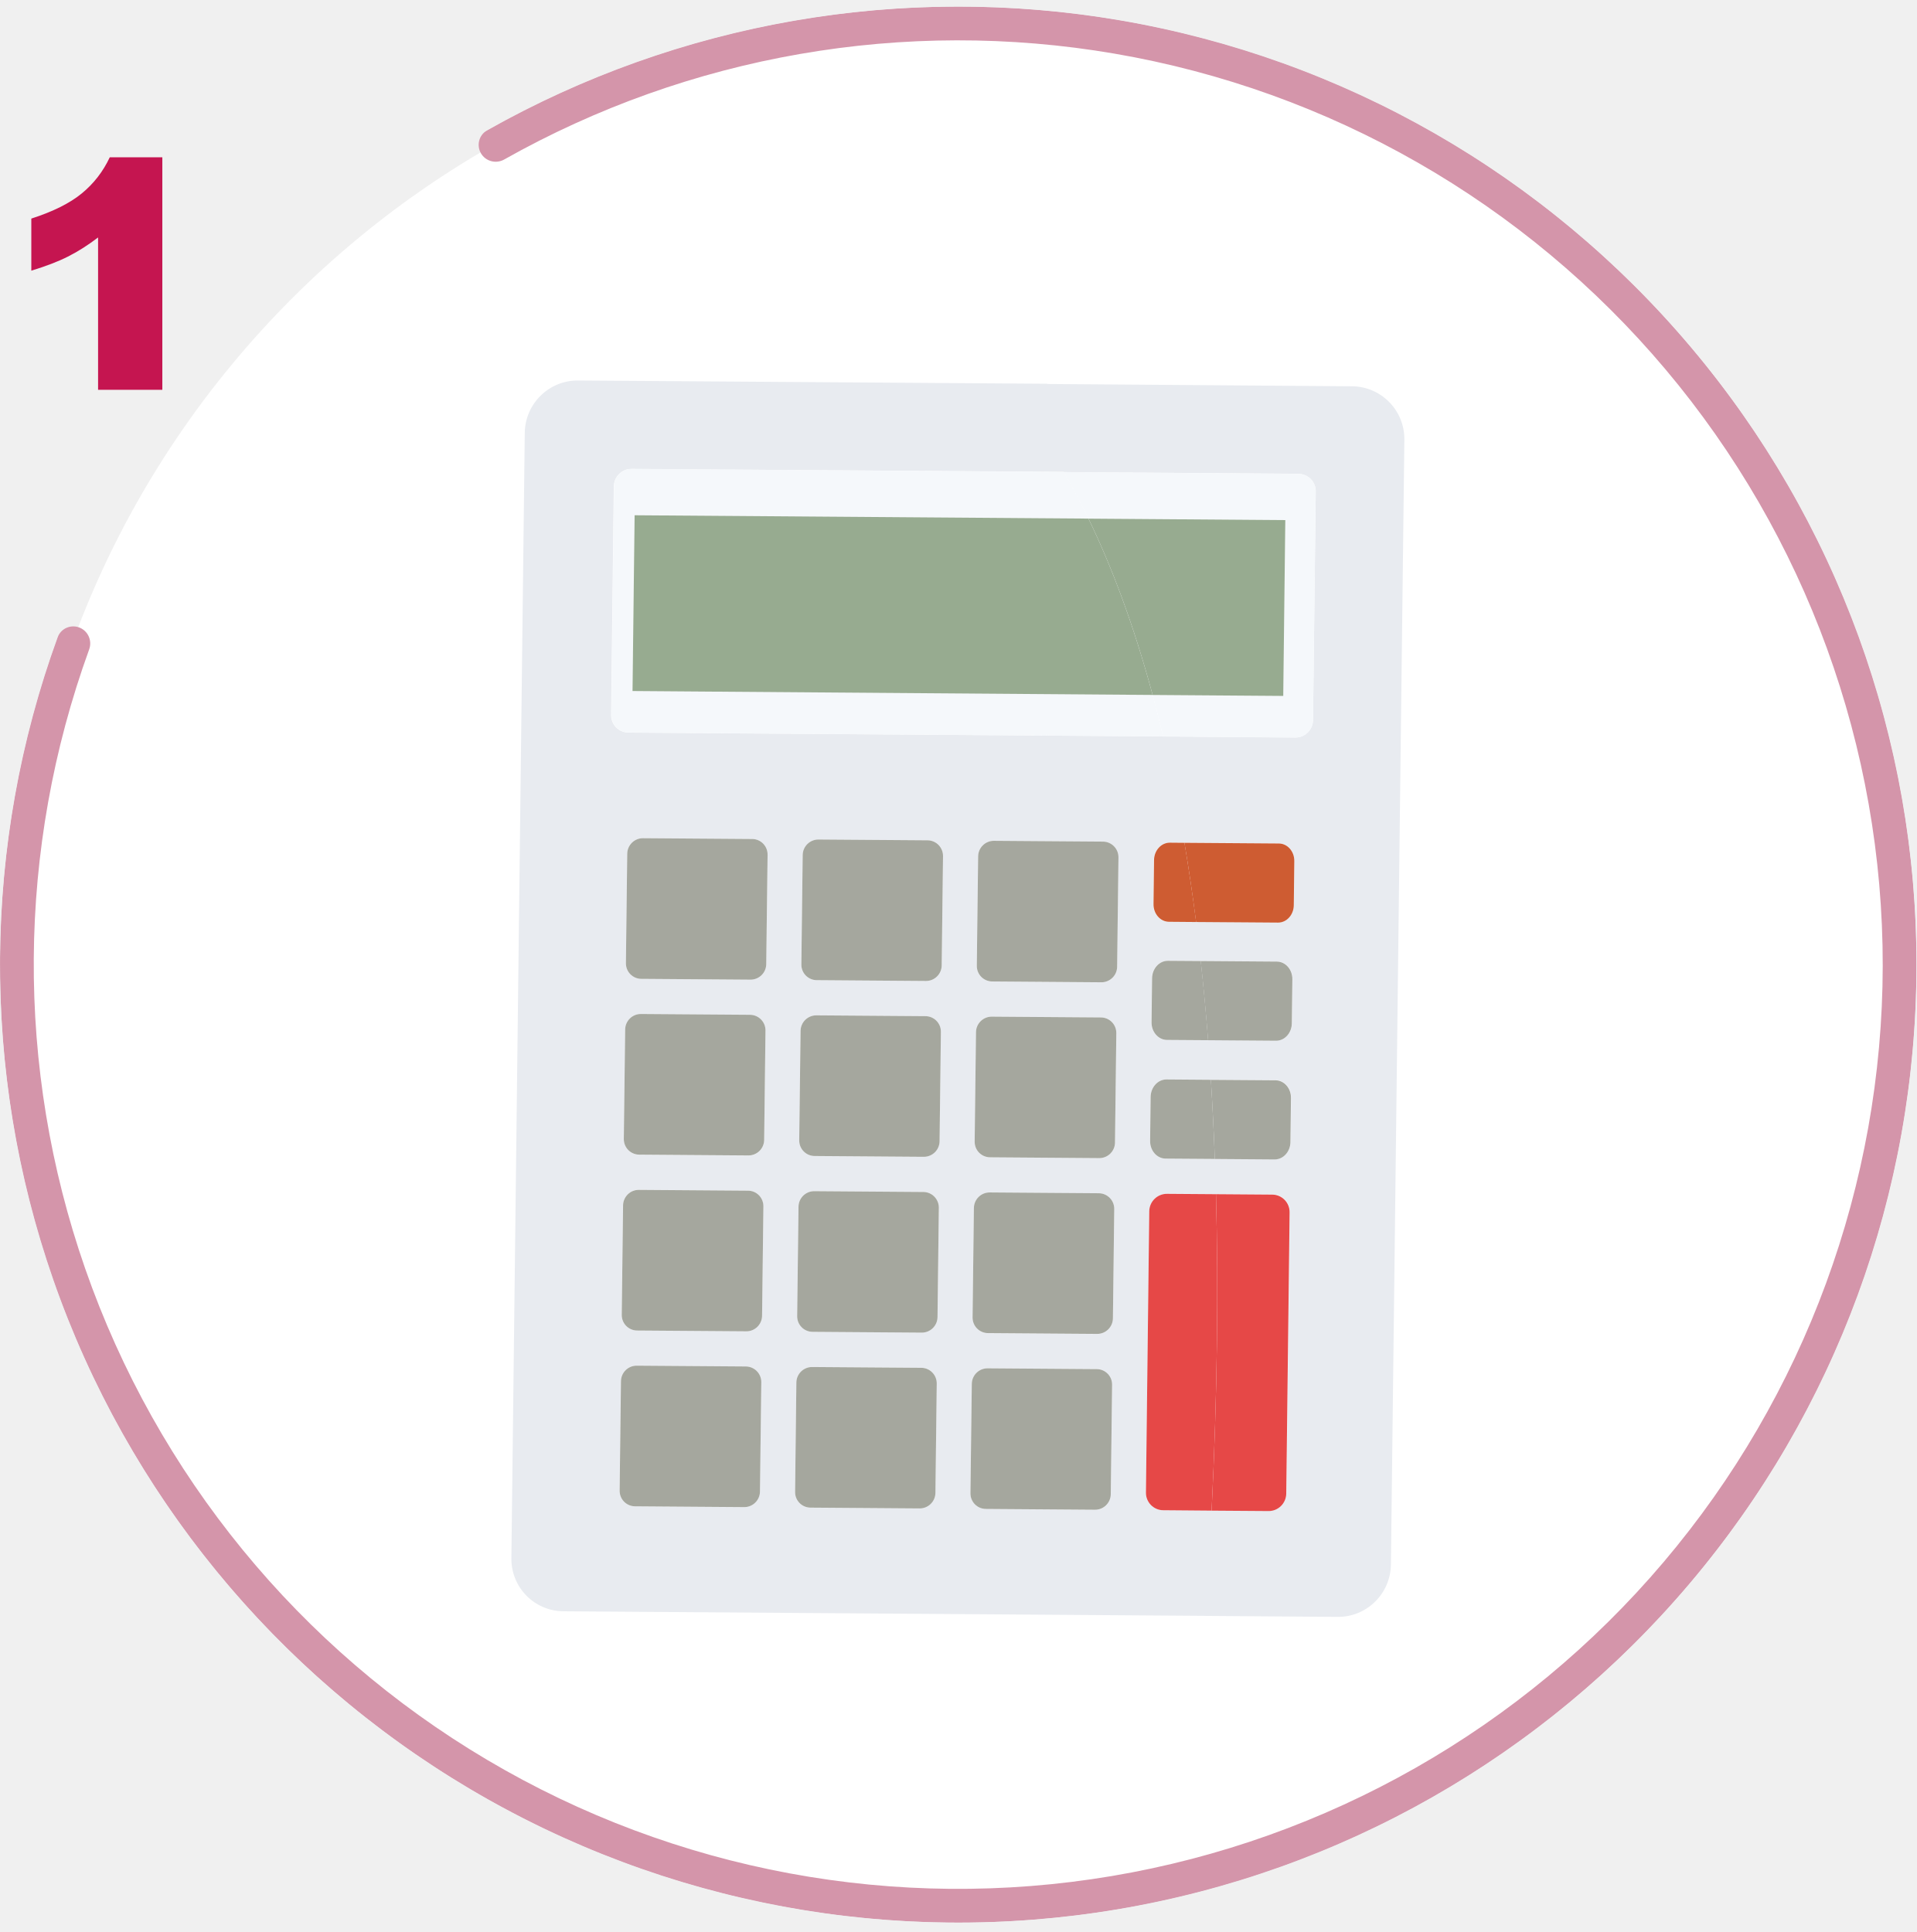
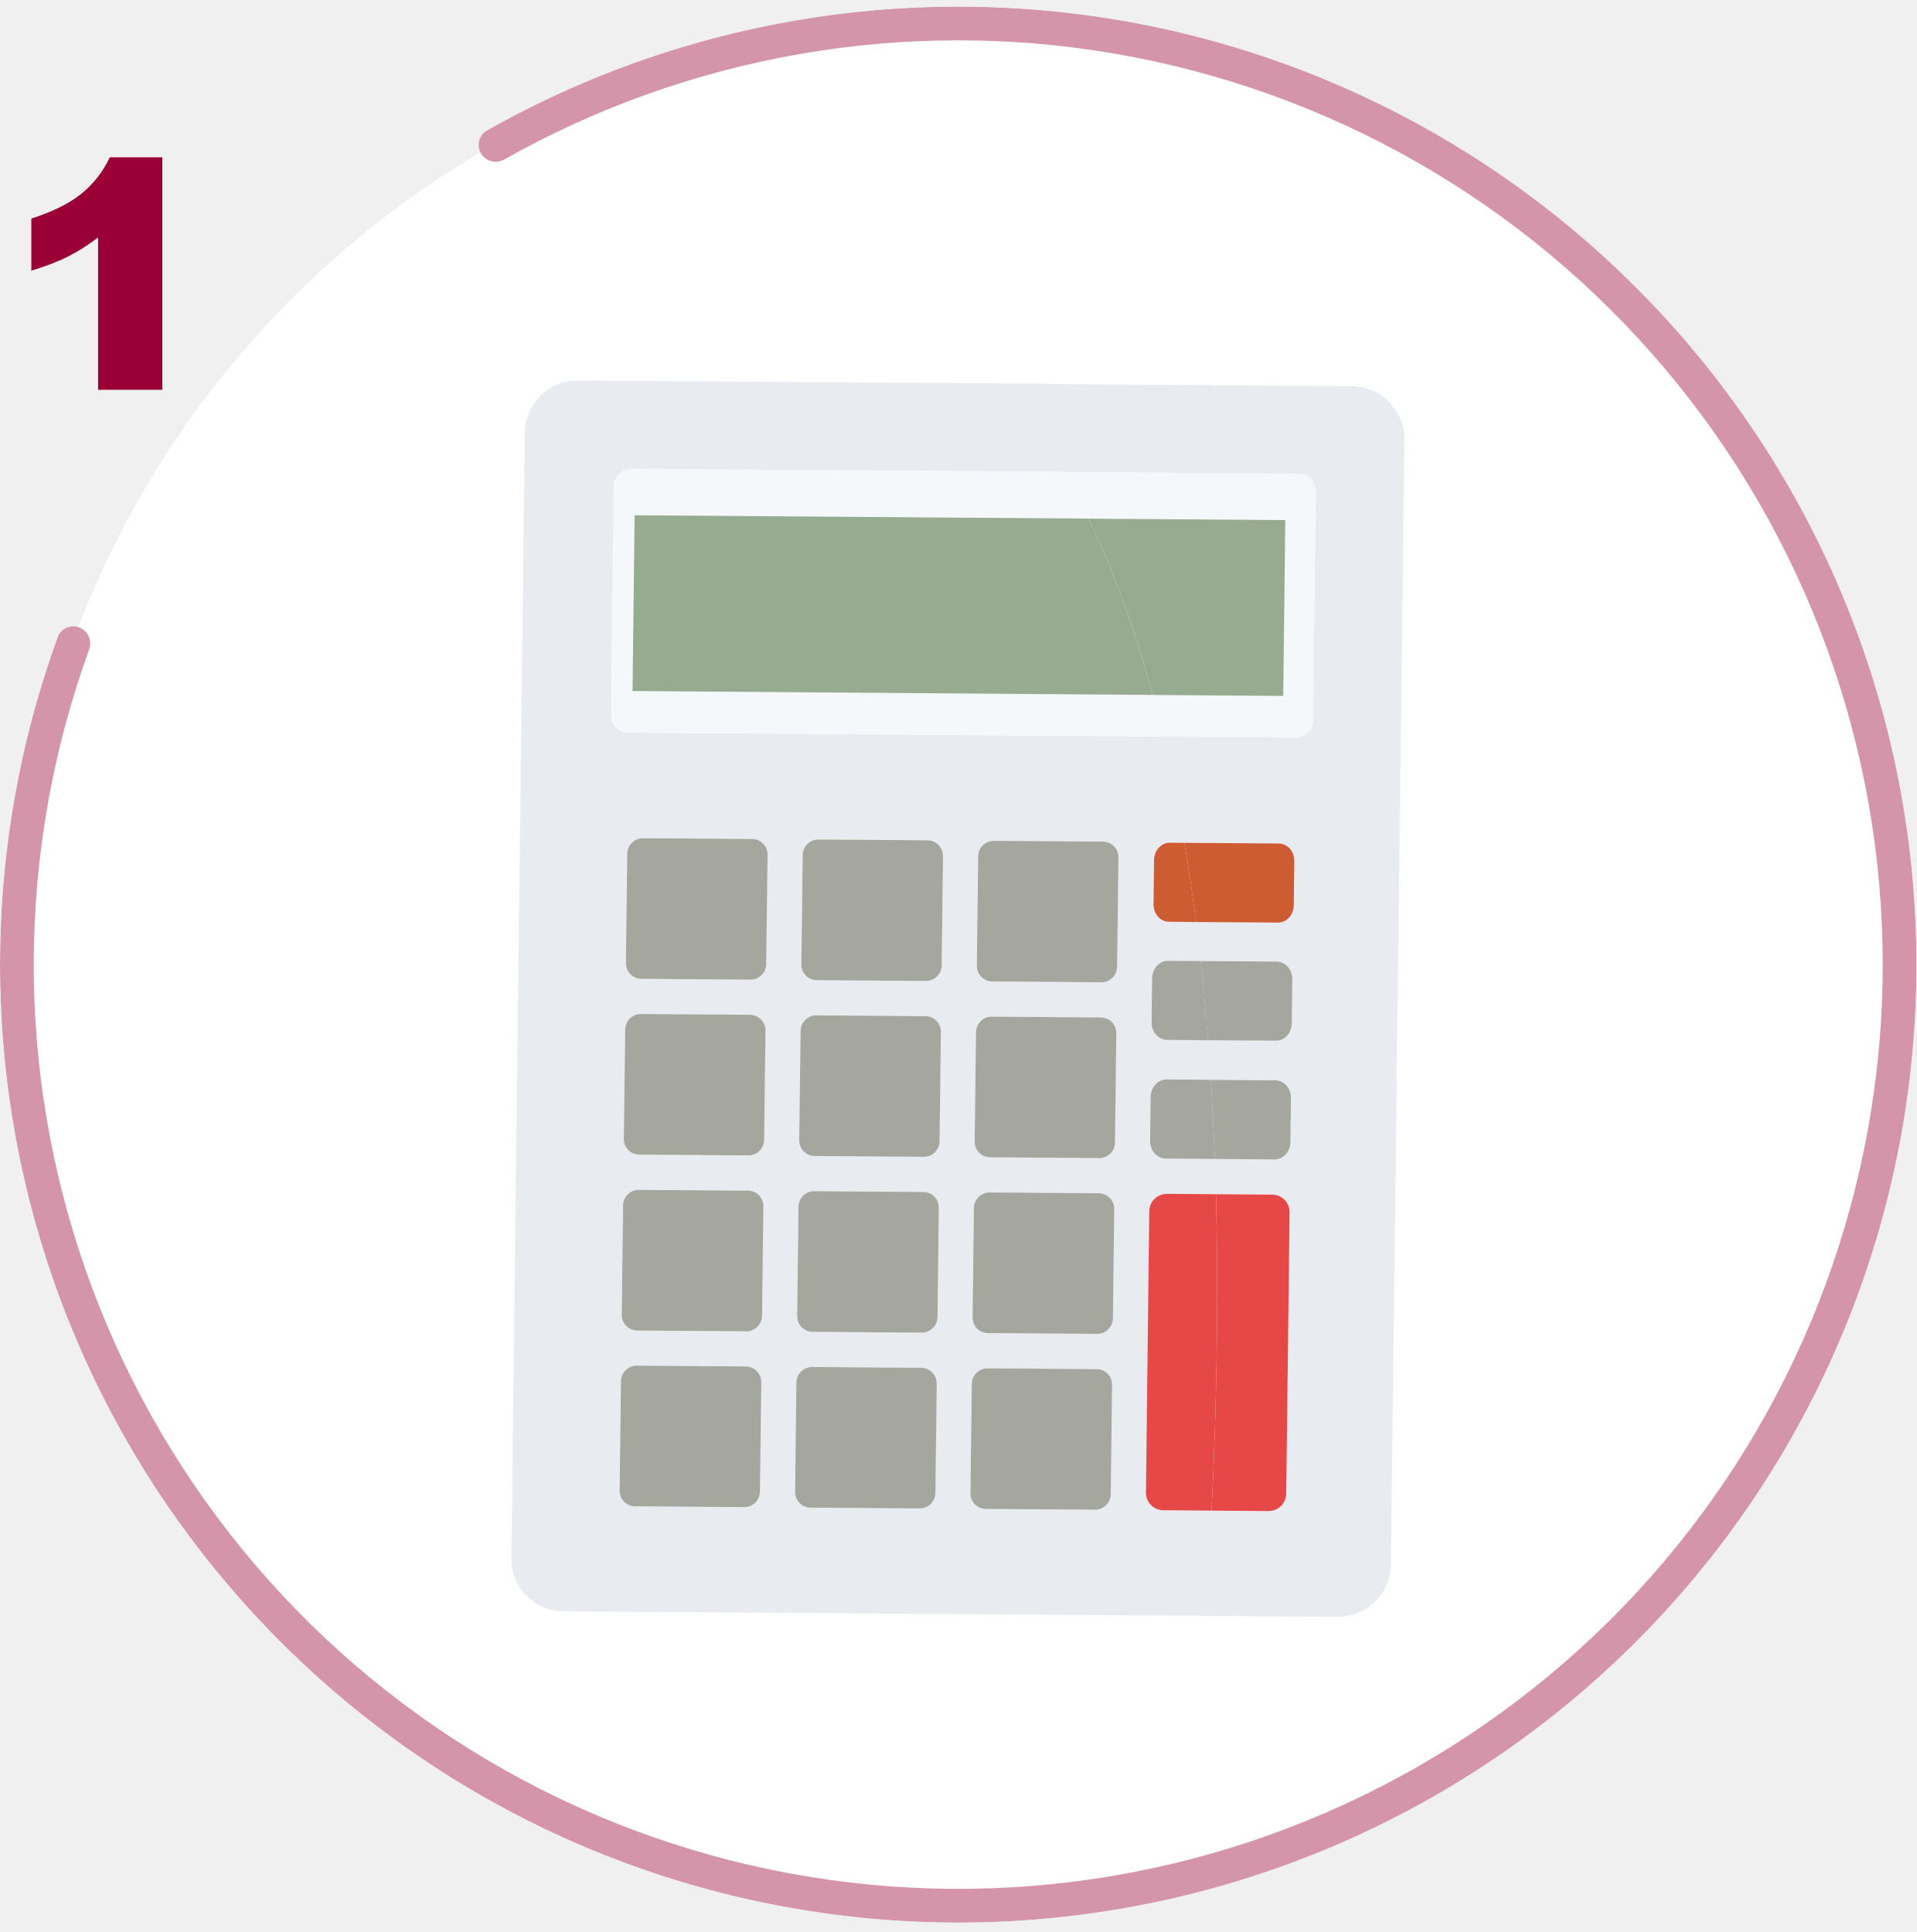
<svg xmlns="http://www.w3.org/2000/svg" width="120" height="121" viewBox="0 0 120 121" fill="none">
  <circle cx="60" cy="60.413" r="59" fill="white" />
  <mask id="mask0_2406_50938" style="mask-type:alpha" maskUnits="userSpaceOnUse" x="0" y="0" width="120" height="121">
    <circle cx="60" cy="60.413" r="60" fill="#FAFAFA" />
    <circle cx="60" cy="60.413" r="59.5" stroke="#4A2E19" stroke-opacity="0.15" />
  </mask>
  <g mask="url(#mask0_2406_50938)">
    <path d="M30.117 9.606C29.822 9.103 29.989 8.454 30.497 8.167C42.511 1.383 56.508 -1.059 70.129 1.274C84.097 3.666 96.767 10.926 105.895 21.766C115.023 32.606 120.02 46.327 120 60.498C119.98 74.67 114.944 88.376 105.785 99.191C96.626 110.005 83.936 117.228 69.961 119.58C55.986 121.933 41.63 119.263 29.435 112.044C17.24 104.825 7.994 93.522 3.335 80.139C-1.208 67.088 -1.104 52.88 3.611 39.913C3.81 39.364 4.422 39.092 4.967 39.301V39.301C5.512 39.51 5.784 40.121 5.584 40.67C1.049 53.171 0.952 66.865 5.331 79.444C9.826 92.356 18.746 103.26 30.512 110.225C42.277 117.19 56.127 119.766 69.61 117.496C83.092 115.226 95.336 108.258 104.172 97.825C113.009 87.391 117.867 74.167 117.886 60.495C117.906 46.823 113.085 33.585 104.279 23.127C95.472 12.669 83.248 5.665 69.772 3.357C56.644 1.109 43.153 3.458 31.569 9.99C31.061 10.276 30.413 10.109 30.117 9.606V9.606Z" fill="#D495AA" />
    <path fill-rule="evenodd" clip-rule="evenodd" d="M71.751 93.476C71.743 94.084 72.228 94.579 72.836 94.585L75.876 94.6C75.876 94.599 75.876 94.599 75.876 94.598L76.634 94.604L77.838 94.61C77.838 94.611 77.838 94.612 77.838 94.612L79.44 94.624C80.047 94.63 80.542 94.14 80.551 93.532L80.76 75.914C80.768 75.306 80.283 74.811 79.675 74.805L76.291 74.78L73.071 74.766C72.464 74.76 71.969 75.25 71.96 75.858L71.751 93.476ZM76.23 72.578L76.078 72.576C76.078 72.576 76.078 72.577 76.078 72.577L72.975 72.563C72.437 72.56 72.005 72.064 72.011 71.454L72.044 68.702C72.052 68.094 72.494 67.604 73.032 67.608L76.034 67.621L79.88 67.649C80.417 67.653 80.85 68.148 80.843 68.758L80.811 71.51C80.802 72.118 80.36 72.608 79.823 72.604L78.037 72.591C78.037 72.589 78.037 72.587 78.037 72.585L76.23 72.578ZM75.934 65.143L75.654 65.141C75.654 65.141 75.654 65.141 75.654 65.142L73.059 65.131C72.522 65.128 72.089 64.632 72.096 64.022L72.128 61.27C72.137 60.662 72.579 60.172 73.116 60.176L75.191 60.184C75.191 60.184 75.191 60.184 75.191 60.184L79.967 60.219C80.504 60.223 80.936 60.718 80.93 61.328L80.897 64.081C80.889 64.689 80.447 65.178 79.91 65.175L77.614 65.156C77.614 65.154 77.613 65.152 77.613 65.15L75.934 65.143ZM76.859 57.754L80.028 57.777C80.565 57.78 81.007 57.291 81.016 56.683L81.048 53.93C81.055 53.32 80.622 52.825 80.085 52.821L74.487 52.781L73.234 52.778C72.697 52.774 72.255 53.264 72.246 53.872L72.214 56.624C72.207 57.234 72.64 57.73 73.177 57.733L76.858 57.746C76.858 57.749 76.858 57.751 76.859 57.754ZM74.787 46.142L81.104 46.189C81.712 46.195 82.207 45.705 82.215 45.097L82.385 30.783C82.394 30.175 81.908 29.68 81.301 29.674L66.6 29.564C66.597 29.56 66.595 29.555 66.592 29.551L39.544 29.369C38.936 29.364 38.441 29.854 38.432 30.461L38.263 44.776C38.254 45.383 38.739 45.878 39.347 45.884L74.785 46.134C74.785 46.137 74.786 46.139 74.787 46.142ZM65.583 24.049C65.578 24.044 65.574 24.039 65.569 24.034L36.194 23.831C34.373 23.816 32.881 25.284 32.858 27.109L32.02 97.586C31.997 99.411 33.456 100.899 35.276 100.914L75.484 101.2C75.484 101.201 75.484 101.202 75.484 101.203L83.756 101.264C85.576 101.28 87.068 99.812 87.091 97.986L87.934 27.51C87.94 25.697 86.481 24.209 84.661 24.193L65.583 24.049ZM46.596 94.392C47.133 94.395 47.577 93.961 47.583 93.419L47.666 86.568C47.67 86.028 47.237 85.586 46.7 85.582L39.866 85.532C39.329 85.529 38.885 85.963 38.879 86.505L38.796 93.356C38.792 93.896 39.224 94.338 39.762 94.342L46.596 94.392ZM46.729 83.379C47.266 83.383 47.71 82.949 47.716 82.407L47.797 75.553C47.801 75.013 47.368 74.571 46.831 74.568L39.997 74.518C39.46 74.514 39.016 74.948 39.01 75.491L38.927 82.341C38.923 82.881 39.355 83.323 39.893 83.327L46.729 83.379ZM46.86 72.37C47.397 72.373 47.841 71.939 47.847 71.397L47.931 64.546C47.934 64.006 47.502 63.564 46.964 63.56L40.131 63.51C39.593 63.507 39.149 63.941 39.143 64.483L39.06 71.334C39.057 71.874 39.489 72.316 40.026 72.32L46.86 72.37ZM46.991 61.355C47.529 61.359 47.972 60.924 47.978 60.382L48.062 53.531C48.065 52.991 47.633 52.549 47.096 52.546L40.262 52.496C39.724 52.492 39.281 52.926 39.274 53.468L39.191 60.319C39.188 60.859 39.62 61.301 40.157 61.305L46.991 61.355ZM57.581 94.474C58.118 94.477 58.562 94.043 58.568 93.501L58.651 86.65C58.655 86.11 58.222 85.668 57.685 85.665L50.851 85.614C50.314 85.611 49.87 86.045 49.864 86.587L49.781 93.438C49.777 93.978 50.21 94.42 50.747 94.424L57.581 94.474ZM57.714 83.462C58.252 83.465 58.695 83.031 58.702 82.489L58.785 75.638C58.788 75.098 58.356 74.656 57.819 74.652L50.985 74.602C50.447 74.599 50.004 75.033 49.997 75.575L49.914 82.426C49.911 82.966 50.343 83.408 50.88 83.411L57.714 83.462ZM57.843 72.449C58.38 72.453 58.824 72.019 58.83 71.476L58.913 64.626C58.917 64.086 58.484 63.644 57.947 63.64L51.114 63.59C50.576 63.586 50.132 64.02 50.126 64.563L50.043 71.414C50.039 71.954 50.472 72.395 51.009 72.399L57.843 72.449ZM57.976 61.437C58.514 61.441 58.958 61.006 58.964 60.464L59.047 53.613C59.05 53.073 58.618 52.631 58.081 52.628L51.247 52.578C50.71 52.574 50.266 53.008 50.26 53.551L50.176 60.401C50.173 60.941 50.605 61.383 51.143 61.387L57.976 61.437ZM68.566 94.556C69.103 94.559 69.547 94.125 69.553 93.583L69.636 86.732C69.64 86.192 69.207 85.75 68.67 85.746L61.837 85.696C61.299 85.693 60.855 86.127 60.849 86.669L60.766 93.52C60.762 94.06 61.195 94.502 61.732 94.506L68.566 94.556ZM68.697 83.546C69.234 83.55 69.678 83.115 69.684 82.573L69.767 75.722C69.771 75.182 69.339 74.74 68.801 74.737L61.968 74.686C61.43 74.683 60.986 75.117 60.98 75.659L60.897 82.51C60.893 83.05 61.326 83.492 61.863 83.496L68.697 83.546ZM68.828 72.531C69.365 72.535 69.809 72.101 69.815 71.558L69.898 64.707C69.902 64.168 69.47 63.726 68.932 63.722L62.099 63.672C61.561 63.668 61.117 64.103 61.111 64.645L61.028 71.496C61.025 72.035 61.457 72.478 61.994 72.481L68.828 72.531ZM68.959 61.522C69.496 61.525 69.94 61.091 69.946 60.549L70.029 53.698C70.033 53.158 69.601 52.716 69.063 52.712L62.23 52.662C61.692 52.658 61.248 53.093 61.242 53.635L61.159 60.486C61.156 61.026 61.588 61.468 62.125 61.471L68.959 61.522Z" fill="#E8EBF0" />
    <path d="M38.45 30.454L38.28 44.769C38.271 45.376 38.759 45.874 39.364 45.877L72.828 46.127C72.617 45.232 72.396 44.361 72.17 43.519L39.605 43.279L39.738 32.267L68.157 32.48C67.649 31.433 67.13 30.463 66.605 29.564L39.561 29.363C38.956 29.359 38.458 29.847 38.45 30.454Z" fill="#F5F8FB" />
    <path d="M80.478 32.574L80.347 43.584L72.17 43.524C72.398 44.364 72.614 45.235 72.828 46.132L81.104 46.194C81.712 46.2 82.207 45.71 82.215 45.102L82.385 30.788C82.394 30.18 81.906 29.683 81.301 29.679L66.6 29.569C67.123 30.471 67.644 31.438 68.152 32.485L80.478 32.574Z" fill="#F5F8FB" />
    <path d="M47.096 52.546L40.262 52.496C39.724 52.492 39.281 52.927 39.274 53.469L39.191 60.32C39.185 60.862 39.615 61.302 40.157 61.305L46.991 61.355C47.529 61.359 47.972 60.925 47.978 60.383L48.062 53.532C48.068 52.989 47.635 52.547 47.096 52.546Z" fill="#A5A79E" />
    <path d="M58.081 52.628L51.247 52.578C50.71 52.575 50.266 53.009 50.26 53.551L50.177 60.402C50.171 60.944 50.601 61.384 51.143 61.387L57.977 61.438C58.514 61.441 58.958 61.007 58.964 60.465L59.047 53.614C59.05 53.074 58.618 52.632 58.081 52.628Z" fill="#A5A79E" />
    <path d="M69.066 52.71L62.233 52.66C61.695 52.657 61.251 53.091 61.245 53.633L61.162 60.484C61.156 61.026 61.586 61.466 62.128 61.469L68.962 61.52C69.499 61.523 69.943 61.089 69.949 60.547L70.032 53.696C70.036 53.156 69.604 52.714 69.066 52.71Z" fill="#A5A79E" />
    <path d="M46.965 63.556L40.131 63.506C39.594 63.502 39.15 63.937 39.144 64.479L39.06 71.33C39.054 71.872 39.484 72.312 40.027 72.315L46.86 72.365C47.398 72.369 47.842 71.935 47.848 71.393L47.931 64.542C47.937 64.004 47.504 63.562 46.965 63.556Z" fill="#A5A79E" />
    <path d="M57.947 63.641L51.114 63.591C50.577 63.587 50.133 64.022 50.127 64.564L50.043 71.415C50.037 71.957 50.467 72.397 51.01 72.4L57.843 72.45C58.38 72.454 58.825 72.02 58.831 71.477L58.914 64.626C58.92 64.084 58.49 63.645 57.947 63.641Z" fill="#A5A79E" />
    <path d="M68.932 63.722L62.099 63.672C61.561 63.669 61.117 64.103 61.111 64.645L61.028 71.496C61.022 72.038 61.452 72.478 61.994 72.481L68.828 72.532C69.365 72.535 69.809 72.101 69.815 71.559L69.898 64.708C69.904 64.166 69.472 63.724 68.932 63.722Z" fill="#A5A79E" />
    <path d="M46.834 74.571L40 74.521C39.463 74.517 39.019 74.951 39.013 75.494L38.93 82.345C38.924 82.887 39.353 83.327 39.896 83.33L46.729 83.38C47.267 83.384 47.711 82.95 47.717 82.407L47.8 75.556C47.806 75.014 47.374 74.572 46.834 74.571Z" fill="#A5A79E" />
    <path d="M57.819 74.653L50.985 74.603C50.448 74.599 50.004 75.034 49.998 75.576L49.914 82.427C49.908 82.969 50.338 83.409 50.881 83.412L57.714 83.462C58.252 83.466 58.696 83.032 58.702 82.489L58.785 75.638C58.788 75.099 58.356 74.657 57.819 74.653Z" fill="#A5A79E" />
    <path d="M68.802 74.732L61.968 74.682C61.431 74.679 60.986 75.113 60.98 75.655L60.897 82.506C60.891 83.048 61.321 83.488 61.864 83.492L68.697 83.542C69.235 83.545 69.678 83.111 69.685 82.569L69.768 75.718C69.774 75.18 69.341 74.738 68.802 74.732Z" fill="#A5A79E" />
    <path d="M46.702 85.581L39.869 85.531C39.331 85.527 38.887 85.962 38.881 86.504L38.798 93.355C38.792 93.897 39.222 94.337 39.764 94.34L46.598 94.39C47.135 94.394 47.579 93.96 47.585 93.417L47.669 86.567C47.672 86.027 47.242 85.587 46.702 85.581Z" fill="#A5A79E" />
    <path d="M57.685 85.665L50.852 85.615C50.314 85.612 49.87 86.046 49.864 86.588L49.784 93.437C49.778 93.979 50.208 94.419 50.75 94.422L57.583 94.472C58.121 94.476 58.565 94.042 58.571 93.499L58.654 86.649C58.657 86.109 58.225 85.667 57.685 85.665Z" fill="#A5A79E" />
    <path d="M68.67 85.747L61.837 85.697C61.299 85.693 60.855 86.128 60.849 86.67L60.764 93.518C60.758 94.061 61.188 94.5 61.73 94.504L68.563 94.554C69.101 94.558 69.545 94.123 69.551 93.581L69.634 86.73C69.642 86.19 69.21 85.748 68.67 85.747Z" fill="#A5A79E" />
    <path d="M75.864 94.611L79.428 94.636C80.035 94.642 80.53 94.152 80.539 93.545L80.748 75.926C80.756 75.318 80.268 74.821 79.663 74.817L76.138 74.791C76.297 80.748 76.222 87.335 75.864 94.611Z" fill="#E64847" />
    <path d="M71.96 75.858L71.752 93.477C71.743 94.084 72.231 94.582 72.836 94.585L75.864 94.61C76.222 87.335 76.297 80.748 76.138 74.791L73.074 74.769C72.466 74.763 71.969 75.251 71.96 75.858Z" fill="#E64847" />
    <path d="M72.259 53.87L72.226 56.623C72.217 57.23 72.65 57.725 73.189 57.731L74.896 57.745C74.675 56.014 74.429 54.366 74.166 52.784L73.251 52.776C72.709 52.773 72.265 53.26 72.259 53.87Z" fill="#CE5C32" />
    <path d="M80.023 57.782C80.561 57.786 81.007 57.296 81.011 56.688L81.043 53.935C81.052 53.328 80.62 52.833 80.08 52.827L74.162 52.784C74.429 54.367 74.672 56.017 74.891 57.745L80.023 57.782Z" fill="#CE5C32" />
    <path d="M72.136 61.269L72.103 64.021C72.094 64.629 72.527 65.124 73.067 65.13L75.647 65.148C75.515 63.435 75.362 61.782 75.186 60.189L73.128 60.175C72.586 60.171 72.144 60.661 72.136 61.269Z" fill="#A5A79E" />
    <path d="M79.9 65.18C80.438 65.183 80.884 64.694 80.888 64.086L80.921 61.333C80.929 60.726 80.497 60.23 79.957 60.224L75.181 60.189C75.354 61.779 75.51 63.435 75.642 65.148L79.9 65.18Z" fill="#A5A79E" />
    <path d="M72.046 68.7L72.014 71.453C72.005 72.06 72.437 72.555 72.977 72.562L76.066 72.584C76.002 70.88 75.921 69.227 75.82 67.627L73.039 67.606C72.497 67.603 72.055 68.093 72.046 68.7Z" fill="#A5A79E" />
    <path d="M79.813 72.614C80.351 72.617 80.797 72.127 80.801 71.52L80.834 68.767C80.843 68.16 80.41 67.664 79.87 67.658L75.818 67.629C75.919 69.228 76.002 70.879 76.064 72.586L79.813 72.614Z" fill="#A5A79E" />
    <path d="M80.479 32.574L68.155 32.482C69.615 35.495 70.99 39.136 72.173 43.526L80.35 43.586L80.479 32.574Z" fill="#97AB90" />
    <path d="M39.736 32.27L39.605 43.279L72.171 43.524C70.987 39.133 69.615 35.495 68.153 32.48L39.736 32.27Z" fill="#97AB90" />
  </g>
-   <path d="M10.164 9.852V24.413H6.141V14.872C5.49 15.367 4.858 15.767 4.246 16.073C3.641 16.379 2.879 16.672 1.961 16.952V13.69C3.315 13.254 4.367 12.73 5.115 12.118C5.864 11.506 6.45 10.751 6.873 9.852H10.164Z" fill="#C51550" />
+   <path d="M10.164 9.852V24.413H6.141V14.872C5.49 15.367 4.858 15.767 4.246 16.073C3.641 16.379 2.879 16.672 1.961 16.952V13.69C3.315 13.254 4.367 12.73 5.115 12.118C5.864 11.506 6.45 10.751 6.873 9.852H10.164Z" fill="#9a0036" />
</svg>
